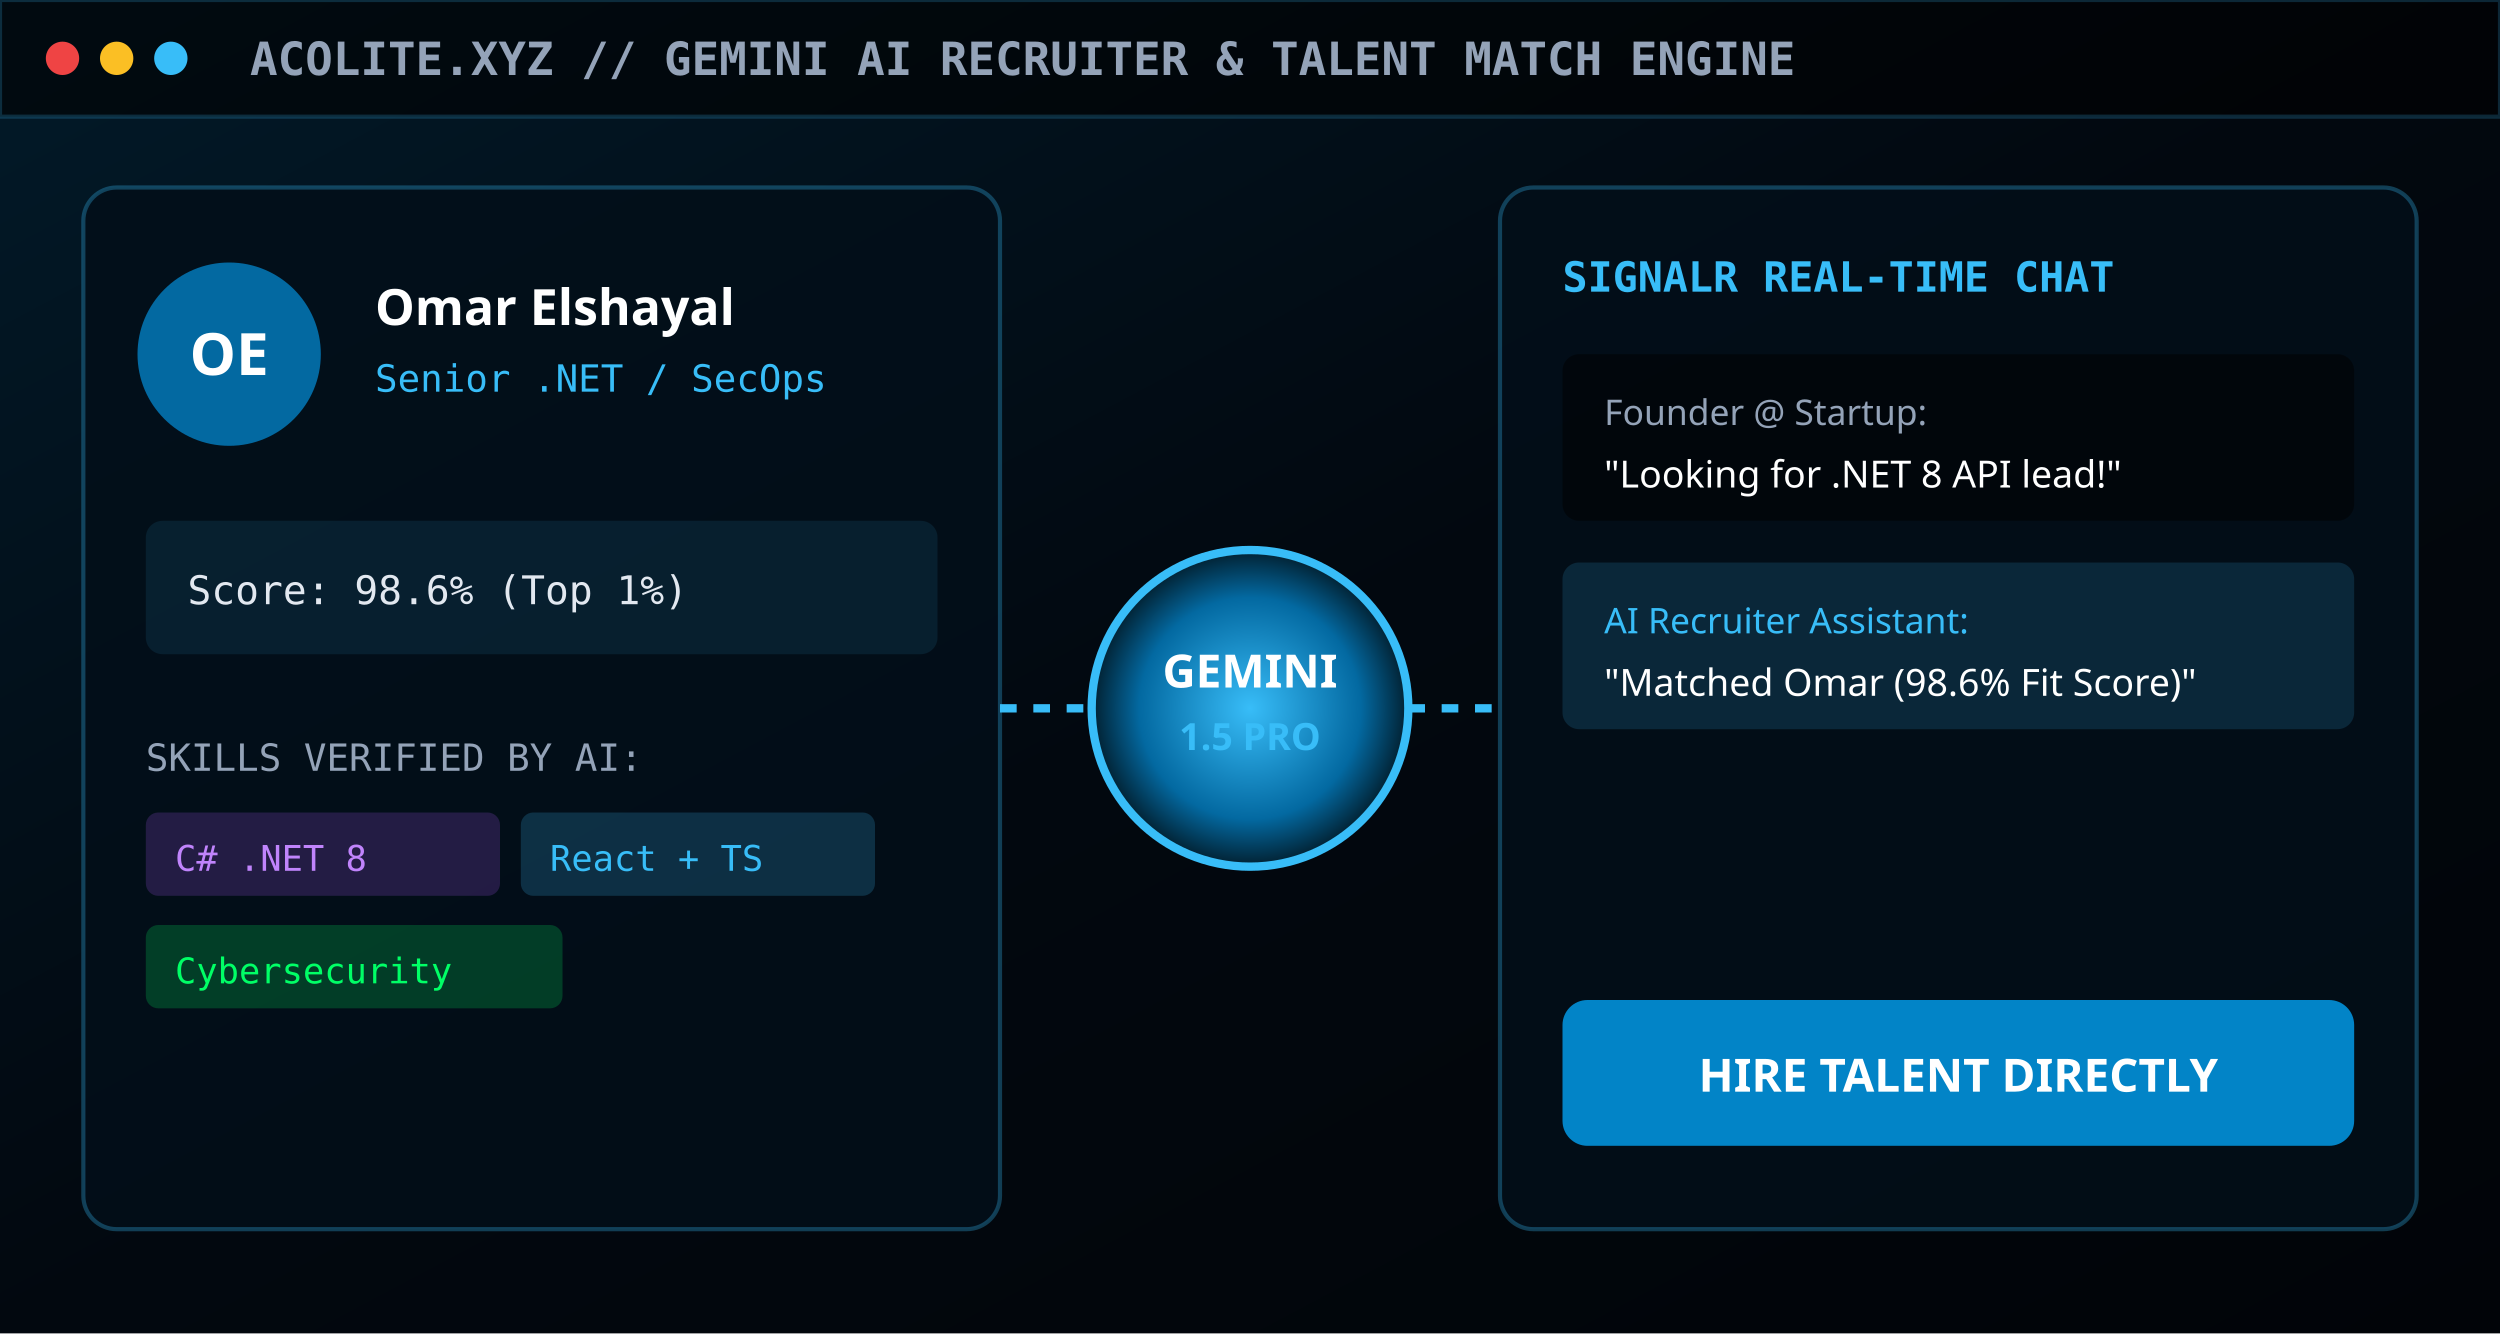
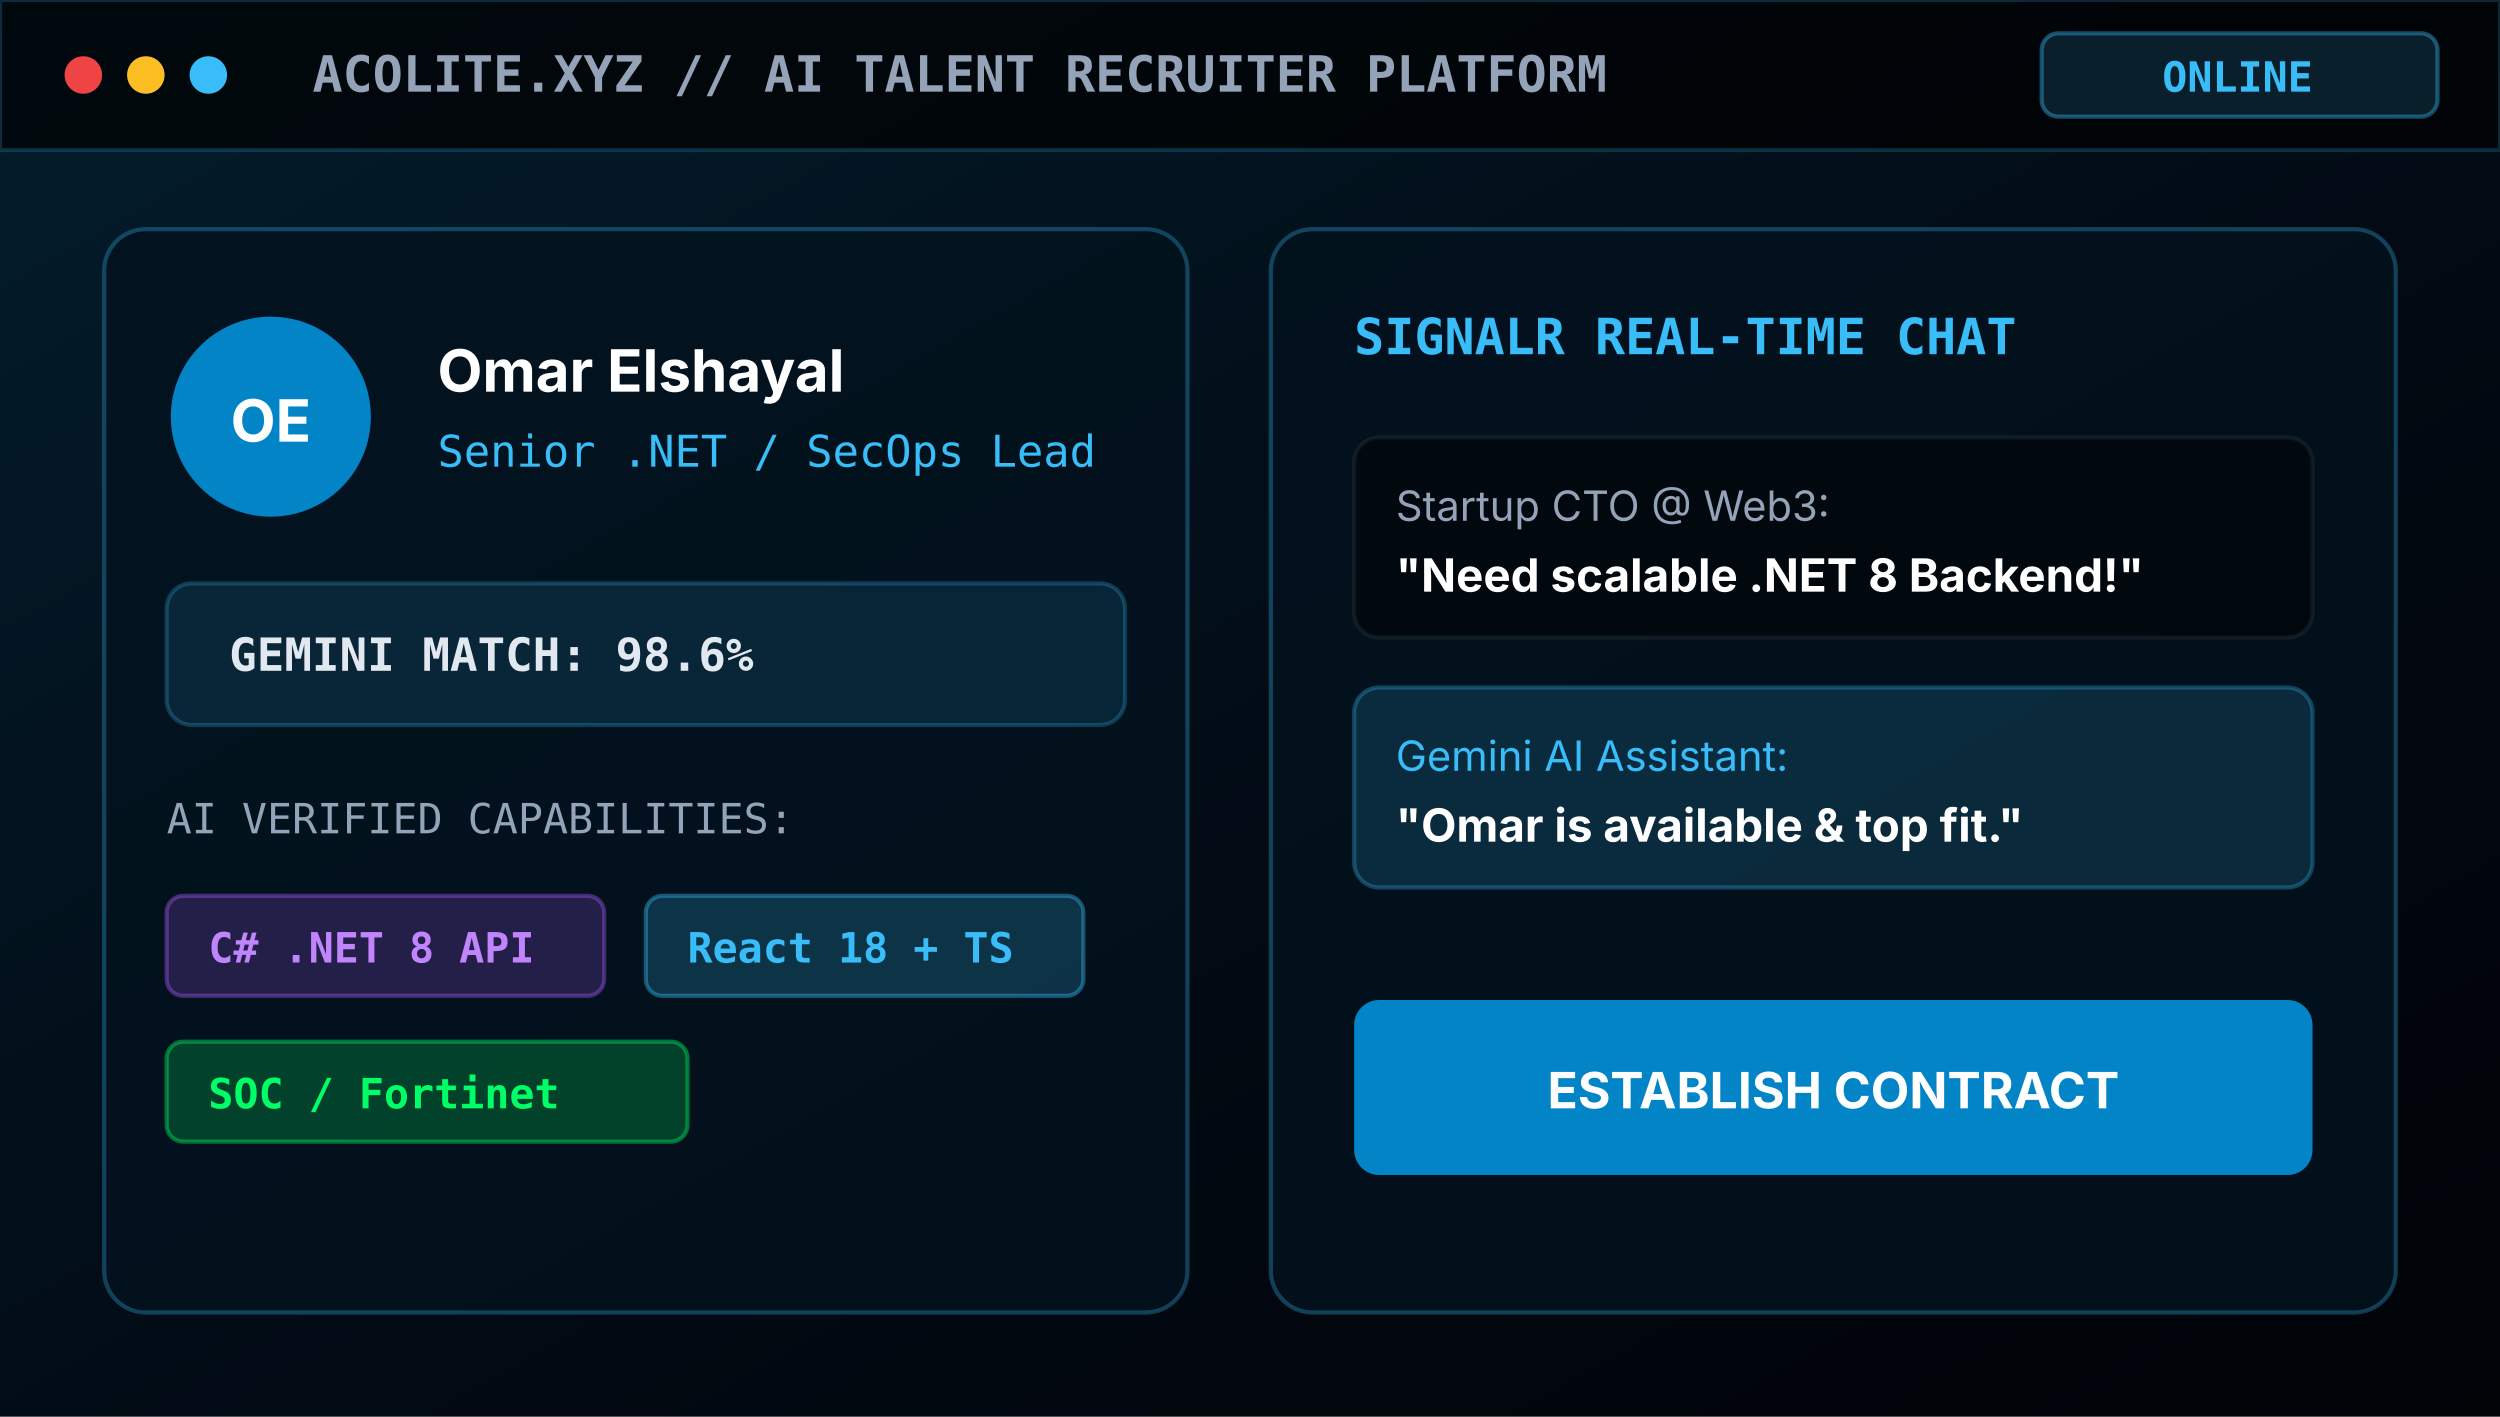
- <svg xmlns="http://www.w3.org/2000/svg" viewBox="0 0 600 320" width="100%" height="100%">
+ <svg xmlns="http://www.w3.org/2000/svg" viewBox="0 0 600 340" width="100%" height="100%">
  <defs>
-     <linearGradient id="bgGradAco" x1="0%" y1="0%" x2="100%" y2="100%">
-       <stop offset="0%" stop-color="#021a29" />
-       <stop offset="50%" stop-color="#02080f" />
-       <stop offset="100%" stop-color="#010408" />
+     <linearGradient id="bg2" x1="0%" y1="0%" x2="100%" y2="100%">
+       <stop offset="0%" stop-color="#031d2c" />
+       <stop offset="60%" stop-color="#020912" />
+       <stop offset="100%" stop-color="#010307" />
    </linearGradient>
-     <radialGradient id="aiOrb" cx="50%" cy="50%" r="50%">
+     <radialGradient id="orb2" cx="50%" cy="50%" r="50%">
      <stop offset="0%" stop-color="#38bdf8" />
-       <stop offset="70%" stop-color="#0369a1" />
-       <stop offset="100%" stop-color="#022030" />
+       <stop offset="60%" stop-color="#0284c7" />
+       <stop offset="100%" stop-color="#032b42" />
    </radialGradient>
  </defs>
-   <rect width="600" height="320" fill="url(#bgGradAco)" />
-   <rect x="0" y="0" width="600" height="28" fill="rgba(0,0,0,0.6)" stroke="rgba(56,189,248,0.2)" stroke-width="1" />
-   <circle cx="15" cy="14" r="4" fill="#ef4444" />
-   <circle cx="28" cy="14" r="4" fill="#fbbf24" />
-   <circle cx="41" cy="14" r="4" fill="#38bdf8" />
-   <text x="60" y="18" fill="#94a3b8" font-family="monospace" font-size="11" font-weight="bold">ACOLITE.XYZ // GEMINI AI RECRUITER &amp; TALENT MATCH ENGINE</text>
-   <rect x="20" y="45" width="220" height="250" rx="8" fill="rgba(3,15,25,0.85)" stroke="rgba(56,189,248,0.3)" stroke-width="1" />
-   <circle cx="55" cy="85" r="22" fill="#0369a1" />
-   <text x="55" y="90" fill="#ffffff" font-family="sans-serif" font-size="14" font-weight="bold" text-anchor="middle">OE</text>
-   <text x="90" y="78" fill="#ffffff" font-family="sans-serif" font-size="12" font-weight="bold">Omar Elshayal</text>
-   <text x="90" y="94" fill="#38bdf8" font-family="monospace" font-size="9">Senior .NET / SecOps</text>
-   <rect x="35" y="125" width="190" height="32" rx="4" fill="rgba(56,189,248,0.1)" />
-   <text x="45" y="145" fill="#e2e8f0" font-family="monospace" font-size="9.5">Score: 98.6% (Top 1%)</text>
-   <text x="35" y="185" fill="#94a3b8" font-family="monospace" font-size="9">SKILLS VERIFIED BY AI:</text>
-   <rect x="35" y="195" width="85" height="20" rx="3" fill="rgba(168,85,247,0.2)" />
-   <text x="42" y="209" fill="#c084fc" font-family="monospace" font-size="8.5">C# .NET 8</text>
-   <rect x="125" y="195" width="85" height="20" rx="3" fill="rgba(56,189,248,0.2)" />
-   <text x="132" y="209" fill="#38bdf8" font-family="monospace" font-size="8.5">React + TS</text>
-   <rect x="35" y="222" width="100" height="20" rx="3" fill="rgba(0,255,102,0.2)" />
-   <text x="42" y="236" fill="#00ff66" font-family="monospace" font-size="8.5">Cybersecurity</text>
-   <circle cx="300" cy="170" r="38" fill="url(#aiOrb)" stroke="#38bdf8" stroke-width="2" />
-   <text x="300" y="165" fill="#ffffff" font-family="sans-serif" font-size="11" font-weight="bold" text-anchor="middle">GEMINI</text>
-   <text x="300" y="180" fill="#38bdf8" font-family="sans-serif" font-size="9" font-weight="bold" text-anchor="middle">1.5 PRO</text>
-   <line x1="240" y1="170" x2="262" y2="170" stroke="#38bdf8" stroke-width="2" stroke-dasharray="4" />
-   <line x1="338" y1="170" x2="360" y2="170" stroke="#38bdf8" stroke-width="2" stroke-dasharray="4" />
-   <rect x="360" y="45" width="220" height="250" rx="8" fill="rgba(3,15,25,0.85)" stroke="rgba(56,189,248,0.3)" stroke-width="1" />
-   <text x="375" y="70" fill="#38bdf8" font-family="monospace" font-size="10" font-weight="bold">SIGNALR REAL-TIME CHAT</text>
-   <rect x="375" y="85" width="190" height="40" rx="4" fill="rgba(0,0,0,0.5)" />
-   <text x="385" y="102" fill="#94a3b8" font-family="sans-serif" font-size="8.5">Founder @ Startup:</text>
-   <text x="385" y="117" fill="#ffffff" font-family="sans-serif" font-size="9">"Looking for .NET 8 API lead!"</text>
-   <rect x="375" y="135" width="190" height="40" rx="4" fill="rgba(56,189,248,0.15)" />
-   <text x="385" y="152" fill="#38bdf8" font-family="sans-serif" font-size="8.5">AI Recruiter Assistant:</text>
-   <text x="385" y="167" fill="#ffffff" font-family="sans-serif" font-size="9">"Matched Omar (98.6% Fit Score)"</text>
-   <rect x="375" y="240" width="190" height="35" rx="6" fill="#0284c7" />
-   <text x="470" y="262" fill="#ffffff" font-family="sans-serif" font-size="11" font-weight="bold" text-anchor="middle">HIRE TALENT DIRECTLY</text>
+   <rect width="600" height="340" fill="url(#bg2)" />
+   <rect x="0" y="0" width="600" height="36" fill="rgba(0, 0, 0, 0.7)" stroke="rgba(56, 189, 248, 0.2)" stroke-width="1" />
+   <circle cx="20" cy="18" r="4.5" fill="#ef4444" />
+   <circle cx="35" cy="18" r="4.5" fill="#fbbf24" />
+   <circle cx="50" cy="18" r="4.5" fill="#38bdf8" />
+   <text x="75" y="22" fill="#94a3b8" font-family="'JetBrains Mono', monospace" font-size="12" font-weight="600">ACOLITE.XYZ // AI TALENT RECRUITER PLATFORM</text>
+   <rect x="490" y="8" width="95" height="20" rx="4" fill="rgba(56, 189, 248, 0.15)" stroke="rgba(56, 189, 248, 0.4)" />
+   <text x="537" y="22" fill="#38bdf8" font-family="'JetBrains Mono', monospace" font-size="10" font-weight="bold" text-anchor="middle">ONLINE</text>
+   <rect x="25" y="55" width="260" height="260" rx="10" fill="rgba(3, 18, 30, 0.85)" stroke="rgba(56, 189, 248, 0.3)" />
+   <circle cx="65" cy="100" r="24" fill="#0284c7" />
+   <text x="65" y="106" fill="#ffffff" font-family="'Inter', sans-serif" font-size="14" font-weight="bold" text-anchor="middle">OE</text>
+   <text x="105" y="94" fill="#ffffff" font-family="'Inter', sans-serif" font-size="14" font-weight="bold">Omar Elshayal</text>
+   <text x="105" y="112" fill="#38bdf8" font-family="'JetBrains Mono', monospace" font-size="10.5">Senior .NET / SecOps Lead</text>
+   <rect x="40" y="140" width="230" height="34" rx="6" fill="rgba(56, 189, 248, 0.12)" stroke="rgba(56, 189, 248, 0.25)" />
+   <text x="55" y="161" fill="#e2e8f0" font-family="'JetBrains Mono', monospace" font-size="11" font-weight="bold">GEMINI MATCH: 98.6%</text>
+   <text x="40" y="200" fill="#94a3b8" font-family="'JetBrains Mono', monospace" font-size="10">AI VERIFIED CAPABILITIES:</text>
+   <rect x="40" y="215" width="105" height="24" rx="4" fill="rgba(168, 85, 247, 0.2)" stroke="rgba(168, 85, 247, 0.4)" />
+   <text x="50" y="231" fill="#c084fc" font-family="'JetBrains Mono', monospace" font-size="10" font-weight="bold">C# .NET 8 API</text>
+   <rect x="155" y="215" width="105" height="24" rx="4" fill="rgba(56, 189, 248, 0.2)" stroke="rgba(56, 189, 248, 0.4)" />
+   <text x="165" y="231" fill="#38bdf8" font-family="'JetBrains Mono', monospace" font-size="10" font-weight="bold">React 18 + TS</text>
+   <rect x="40" y="250" width="125" height="24" rx="4" fill="rgba(0, 255, 102, 0.2)" stroke="rgba(0, 255, 102, 0.4)" />
+   <text x="50" y="266" fill="#00ff66" font-family="'JetBrains Mono', monospace" font-size="10" font-weight="bold">SOC / Fortinet</text>
+   <rect x="305" y="55" width="270" height="260" rx="10" fill="rgba(3, 18, 30, 0.85)" stroke="rgba(56, 189, 248, 0.3)" />
+   <text x="325" y="85" fill="#38bdf8" font-family="'JetBrains Mono', monospace" font-size="12" font-weight="bold">SIGNALR REAL-TIME CHAT</text>
+   <rect x="325" y="105" width="230" height="48" rx="6" fill="rgba(0,0,0,0.5)" stroke="rgba(255,255,255,0.06)" />
+   <text x="335" y="125" fill="#94a3b8" font-family="'Inter', sans-serif" font-size="10">Startup CTO @ Web3:</text>
+   <text x="335" y="142" fill="#ffffff" font-family="'Inter', sans-serif" font-size="11" font-weight="bold">"Need scalable .NET 8 Backend!"</text>
+   <rect x="325" y="165" width="230" height="48" rx="6" fill="rgba(56, 189, 248, 0.15)" stroke="rgba(56, 189, 248, 0.3)" />
+   <text x="335" y="185" fill="#38bdf8" font-family="'Inter', sans-serif" font-size="10">Gemini AI Assistant:</text>
+   <text x="335" y="202" fill="#ffffff" font-family="'Inter', sans-serif" font-size="11" font-weight="bold">"Omar is available &amp; top fit."</text>
+   <rect x="325" y="240" width="230" height="42" rx="6" fill="#0284c7" />
+   <text x="440" y="266" fill="#ffffff" font-family="'Inter', sans-serif" font-size="12" font-weight="bold" text-anchor="middle">ESTABLISH CONTRACT</text>
</svg>
